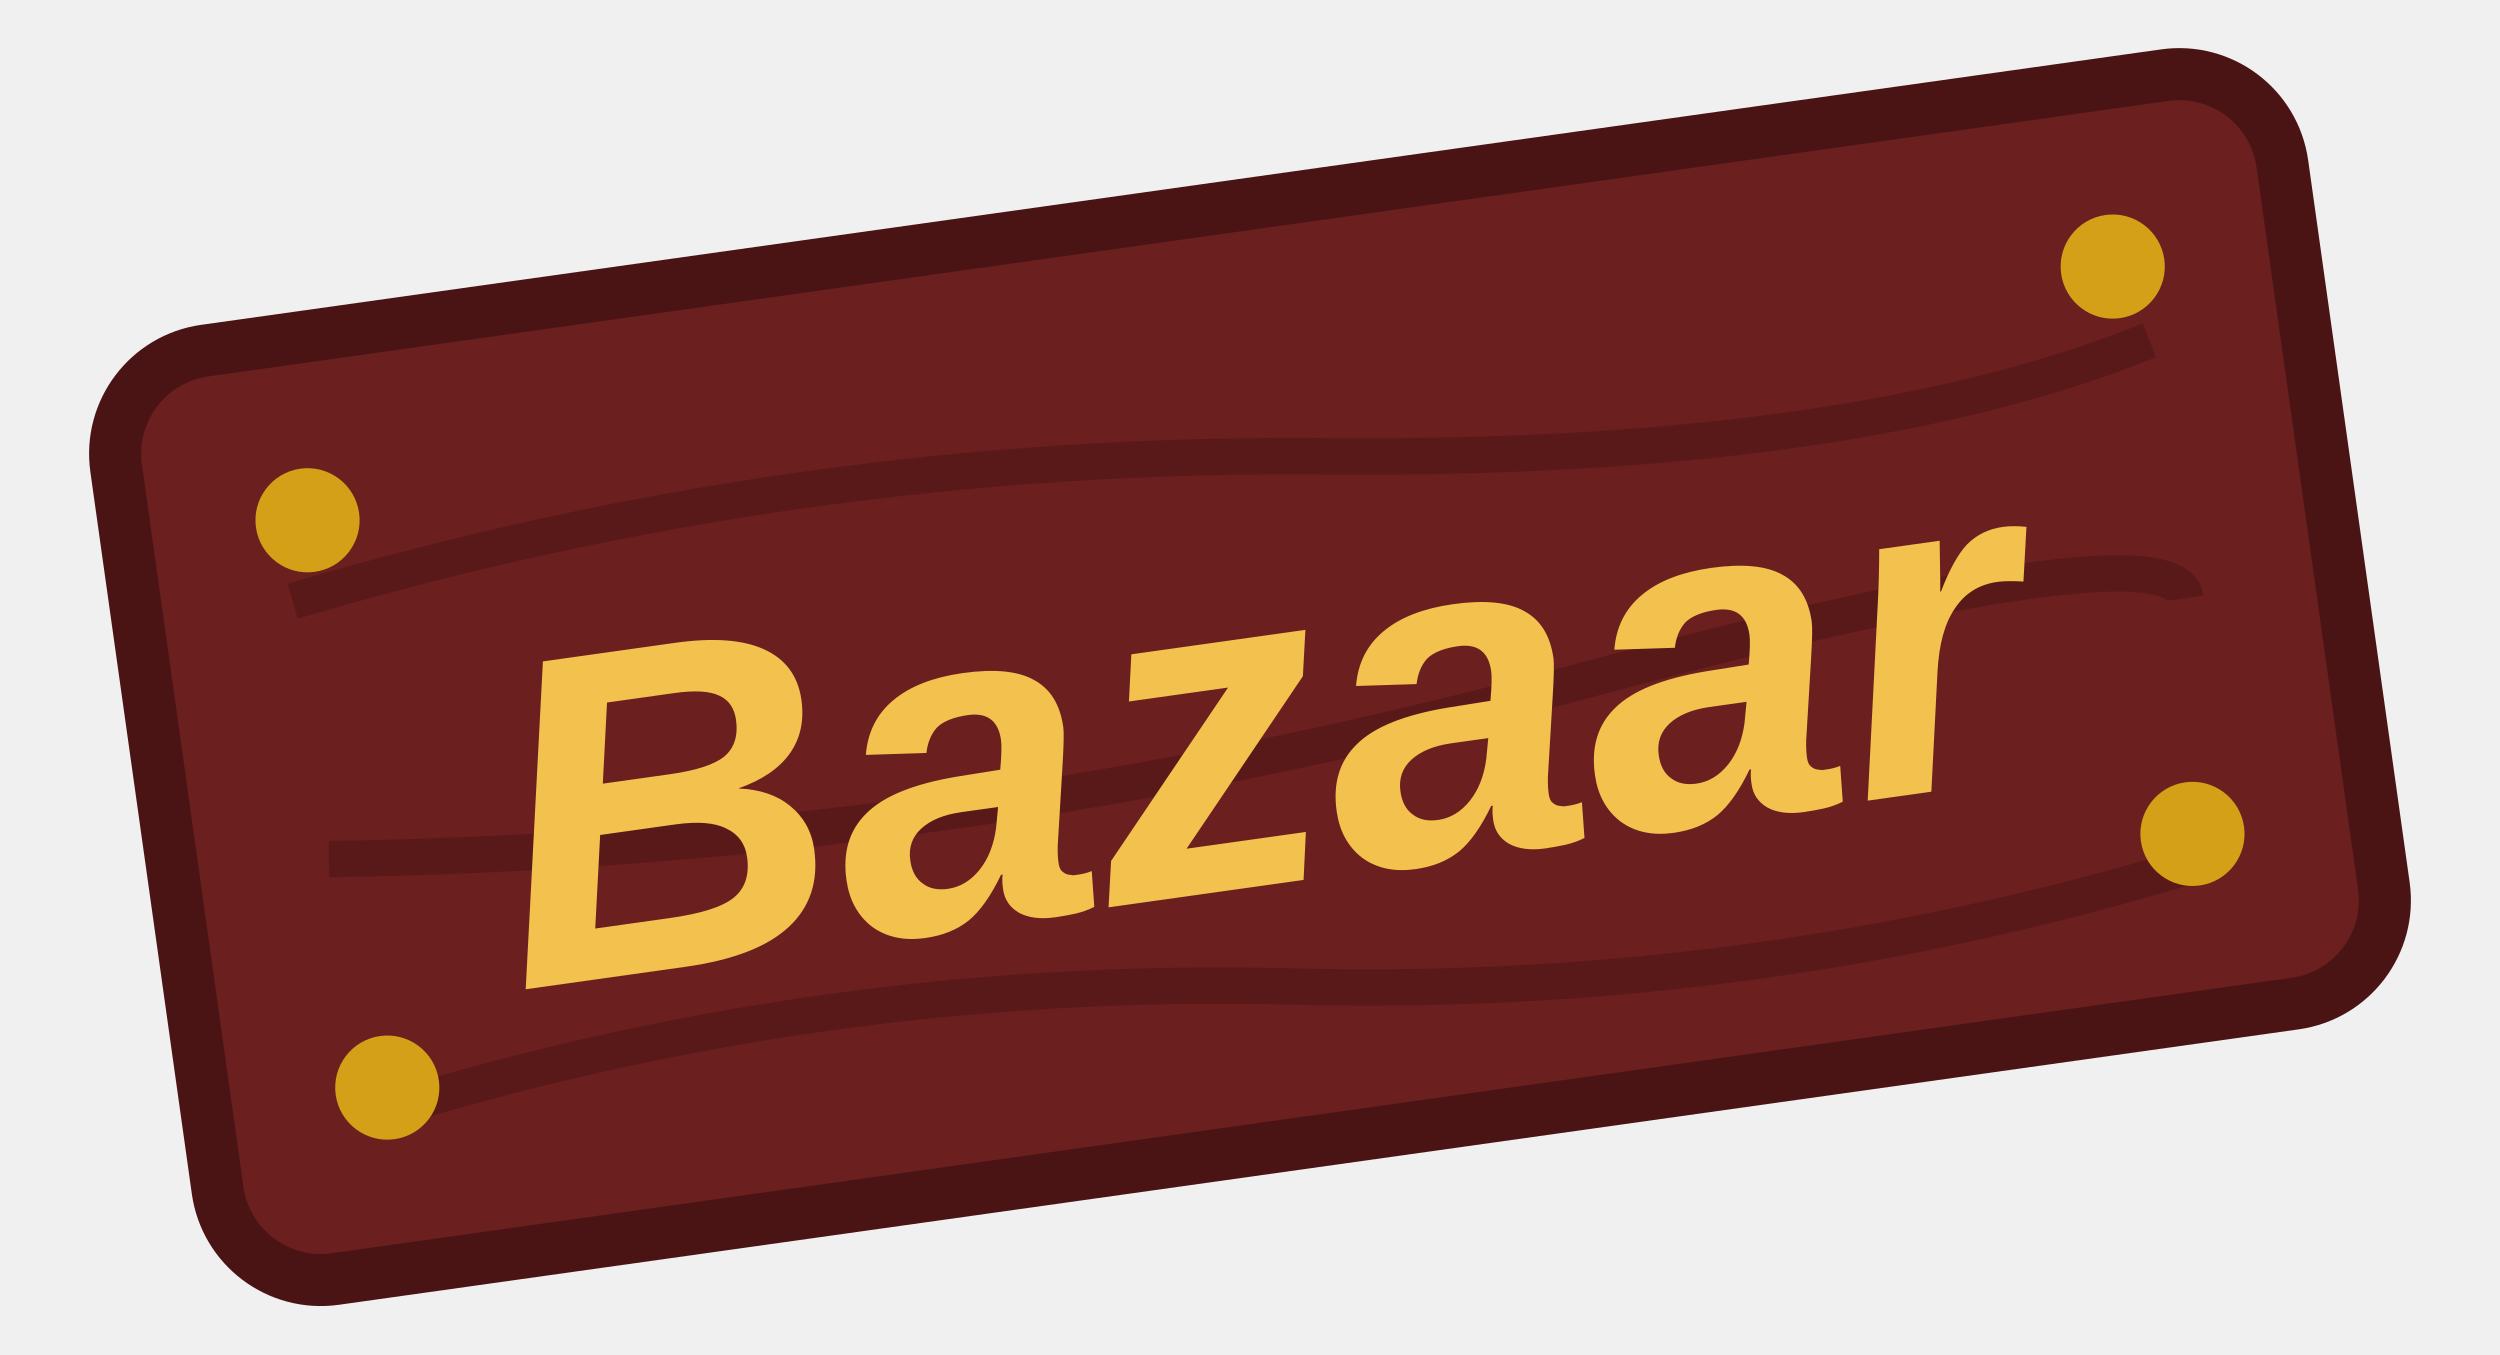
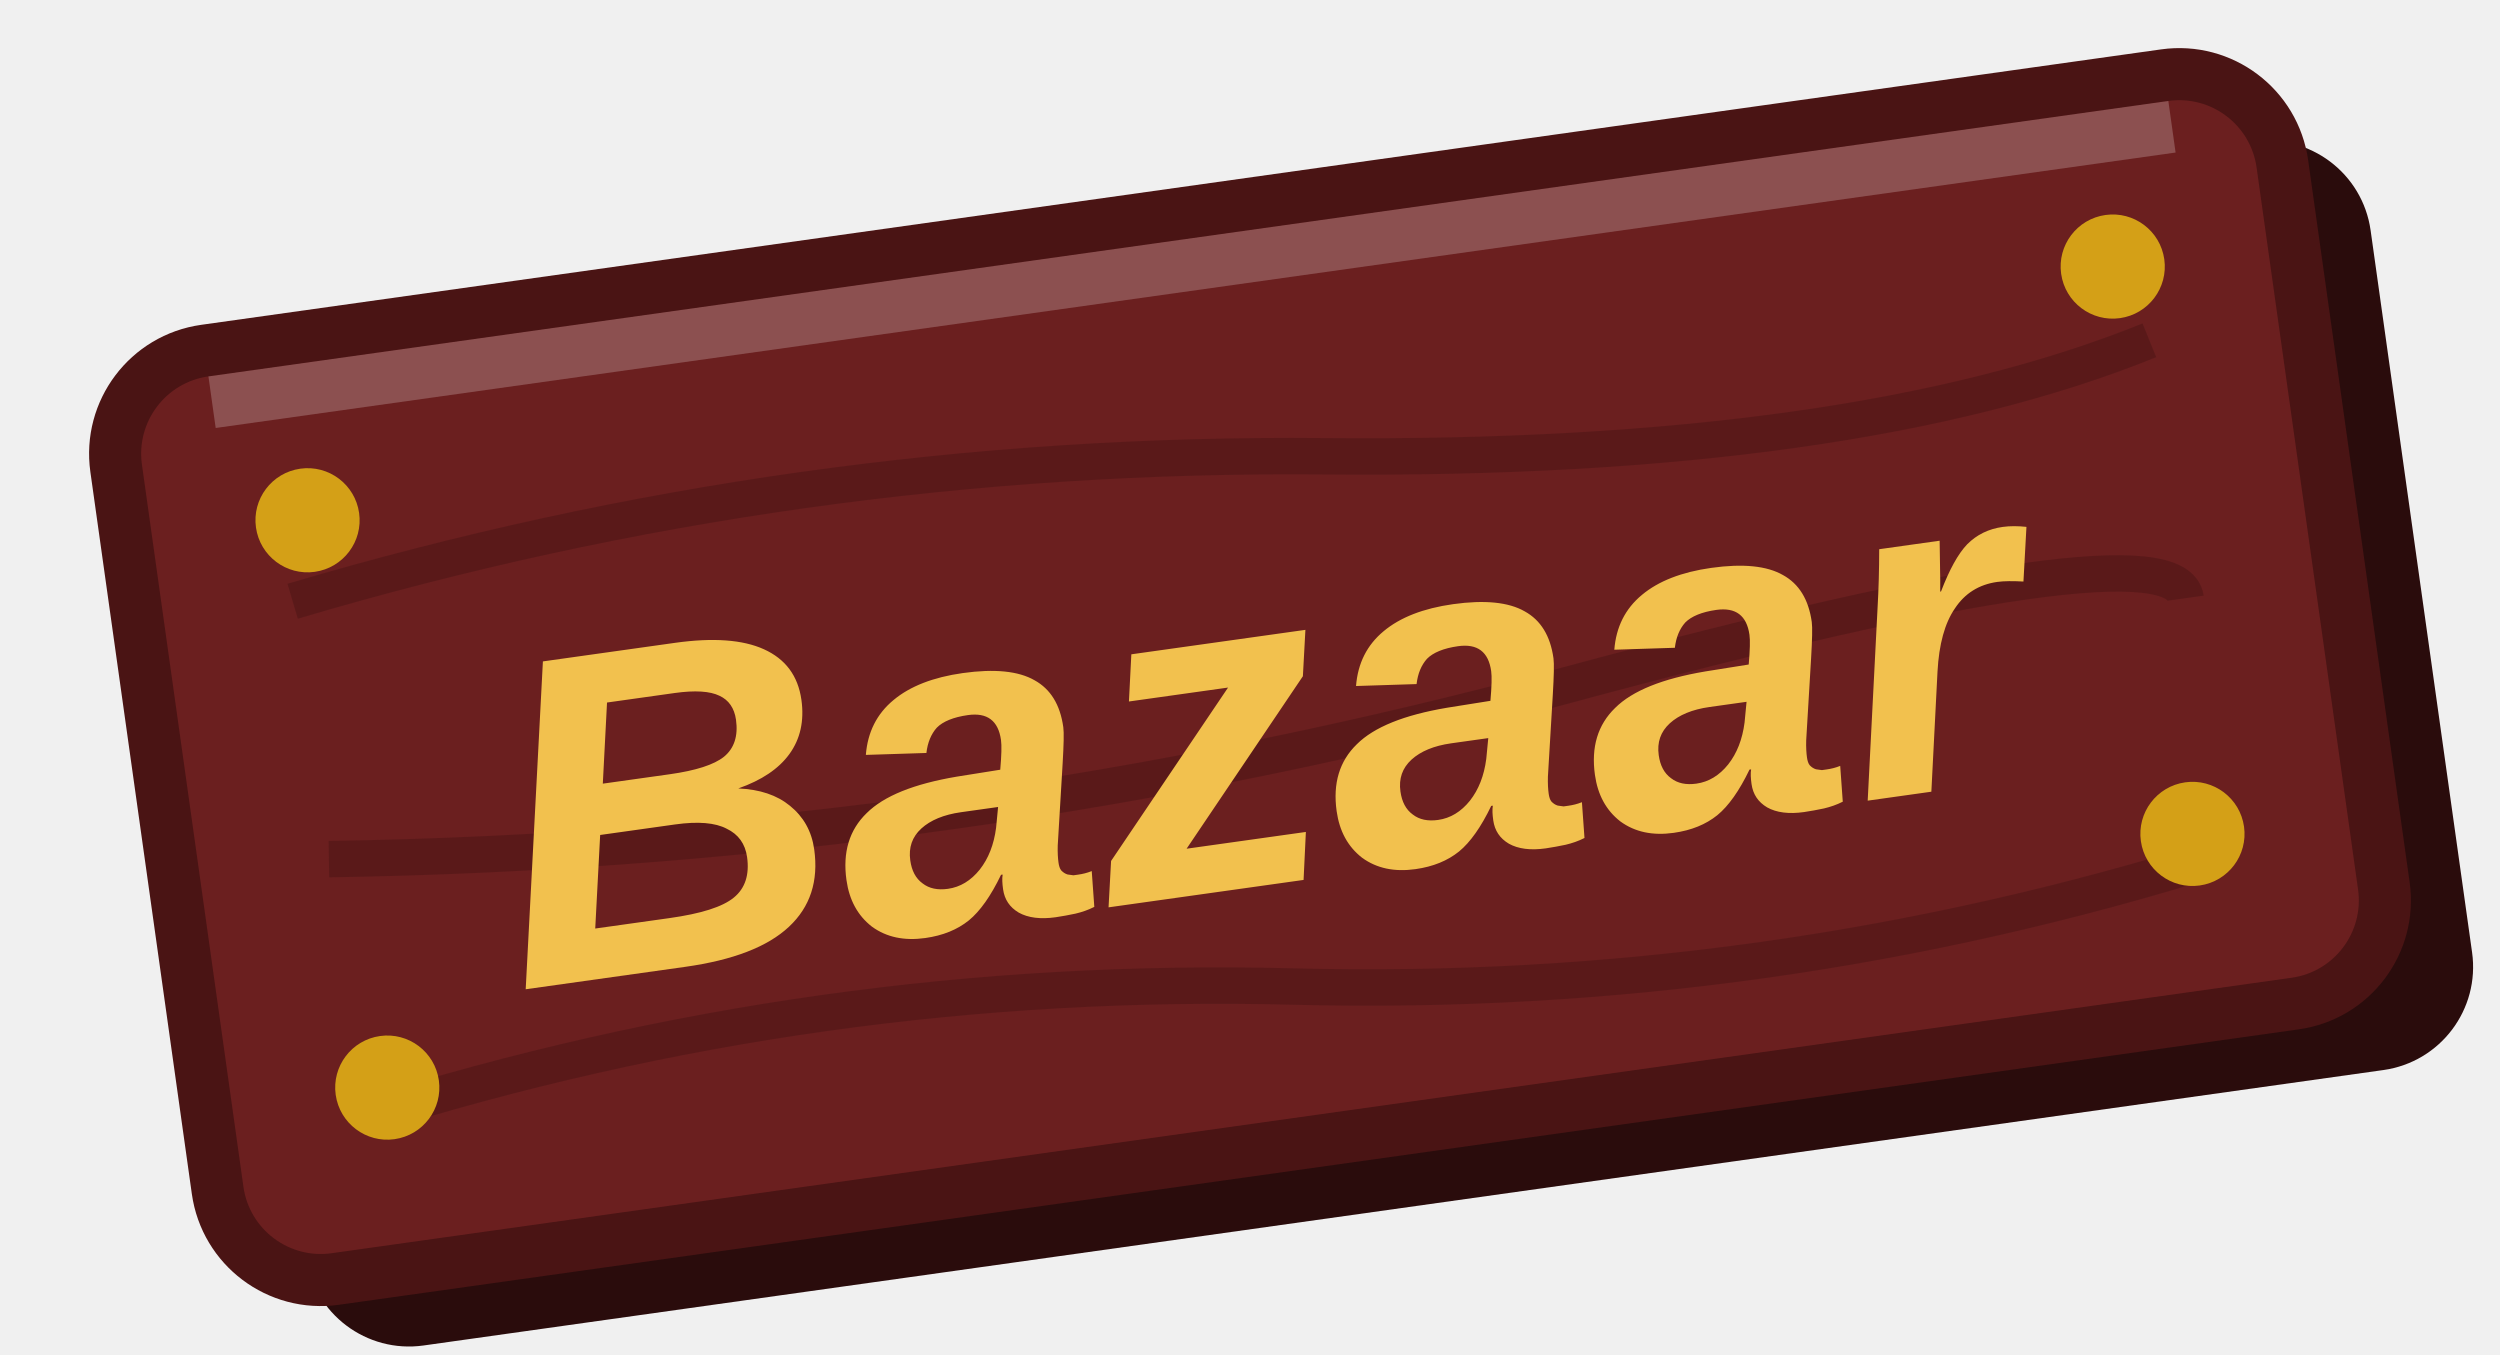
<svg viewBox="0 0 48 26">
  <g transform="rotate(-8 24 13)">
+     <rect x="4.5" y="5.5" width="42" height="18" rx="2" fill="#2a0c0c" />
    <rect x="3" y="4" width="42" height="18" rx="2" fill="#6b1f1f" stroke="#4a1414" stroke-width="1" />
+     <path d="M5 5 h38" stroke="#ffffff" stroke-opacity=".22" stroke-width="1" />
    <path d="M6 9 q10 -1.5 20 0 t16 0 M6 14 q12 1.5 24 0 t12 0 M6 19 q9 -1.5 18 0 t18 0" stroke="#4a1414" stroke-opacity=".5" stroke-width=".7" fill="none" />
    <circle cx="6.5" cy="7.5" r="1" fill="#d4a017" />
    <circle cx="41.5" cy="7.5" r="1" fill="#d4a017" />
    <circle cx="6.5" cy="18.5" r="1" fill="#d4a017" />
    <circle cx="41.5" cy="18.5" r="1" fill="#d4a017" />
    <text x="24" y="17" text-anchor="middle" font-size="9" fill="#f2c14e" font-family="Helvetica Neue,Arial,sans-serif" font-weight="700" font-style="italic">Bazaar</text>
  </g>
</svg>
